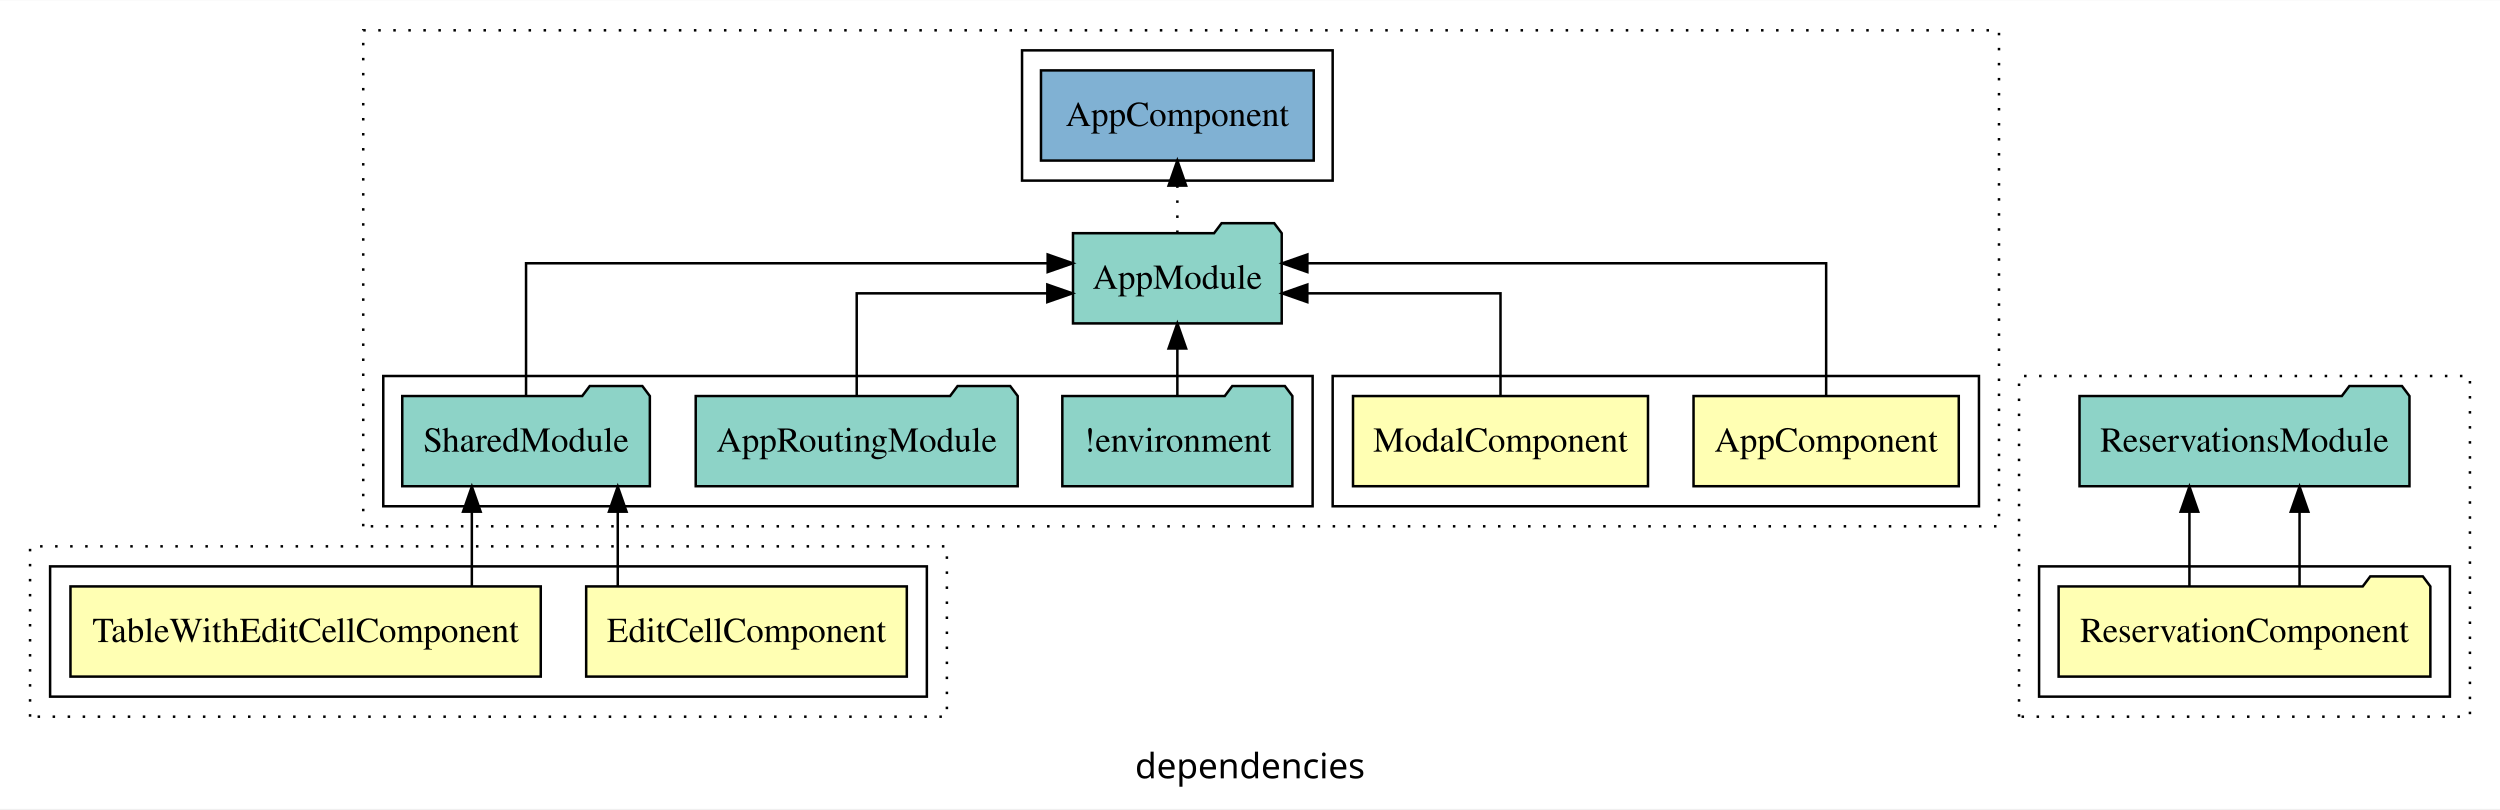
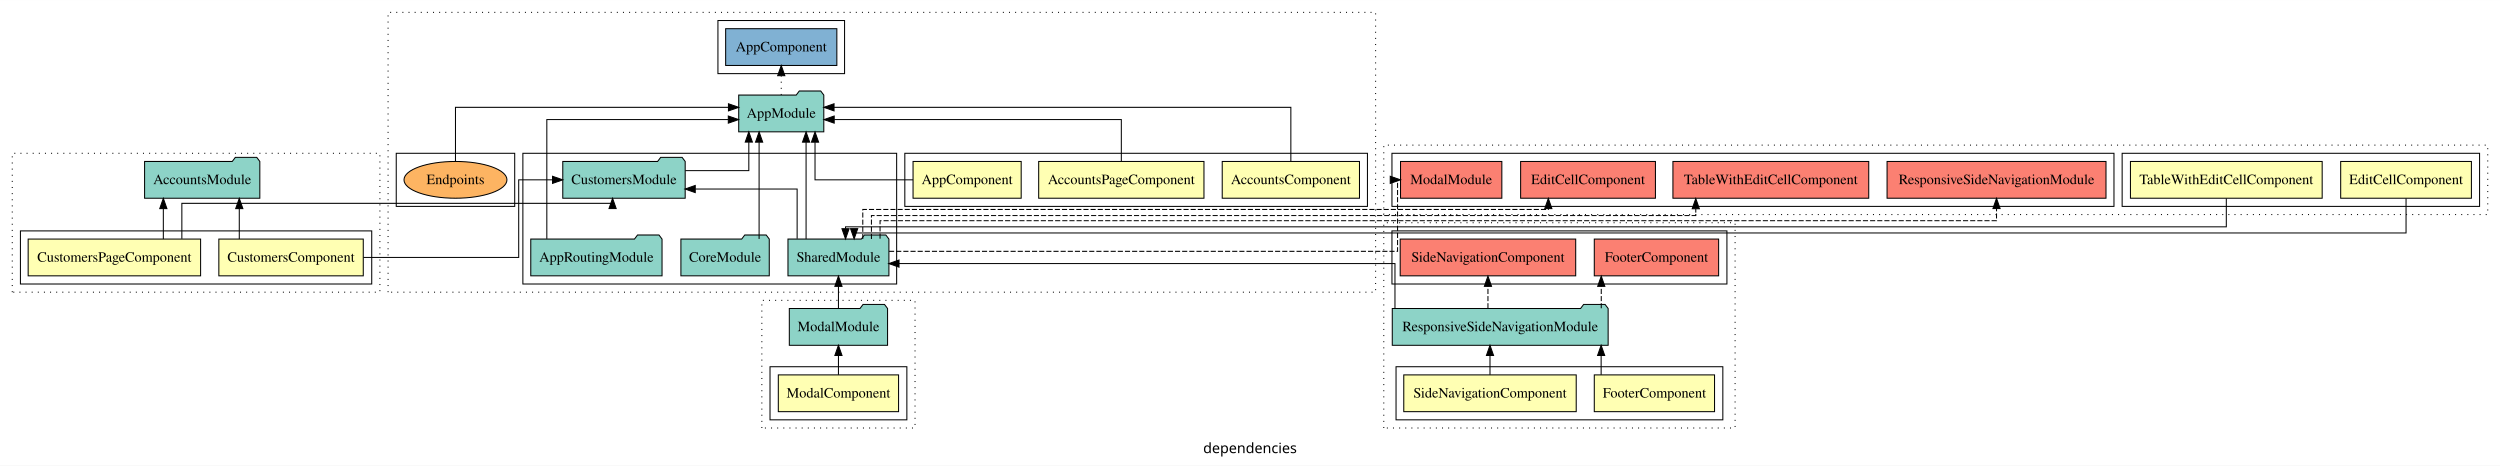
- <svg xmlns="http://www.w3.org/2000/svg" width="998pt" height="323pt" viewBox="0.00 0.00 998.00 322.80">
-   <g id="graph0" class="graph" transform="scale(1 1) rotate(0) translate(4 318.8)">
-     <polygon fill="white" stroke="transparent" points="-4,4 -4,-318.8 994,-318.8 994,4 -4,4" />
-     <text text-anchor="middle" x="495" y="-8.2" font-family="sans-serif" font-size="14.00">dependencies</text>
+ <svg xmlns="http://www.w3.org/2000/svg" width="2448pt" height="456pt" viewBox="0.00 0.00 2448.00 455.80">
+   <g id="graph0" class="graph" transform="scale(1 1) rotate(0) translate(4 451.8)">
+     <polygon fill="white" stroke="transparent" points="-4,4 -4,-451.8 2444,-451.8 2444,4 -4,4" />
+     <text text-anchor="middle" x="1220" y="-8.2" font-family="sans-serif" font-size="14.00">dependencies</text>
    <g id="clust1" class="cluster">
-       <polygon fill="none" stroke="black" stroke-dasharray="1,5" points="141,-108.8 141,-306.8 794,-306.8 794,-108.8 141,-108.8" />
+       <polygon fill="none" stroke="black" stroke-dasharray="1,5" points="8,-165.8 8,-301.8 368,-301.8 368,-165.8 8,-165.8" />
    </g>
    <g id="clust2" class="cluster">
-       <polygon fill="none" stroke="black" points="528,-116.8 528,-168.8 786,-168.8 786,-116.8 528,-116.8" />
-     </g>
-     <g id="clust5" class="cluster">
-       <polygon fill="none" stroke="black" points="149,-116.8 149,-168.8 520,-168.8 520,-116.8 149,-116.8" />
-     </g>
-     <g id="clust7" class="cluster">
-       <polygon fill="none" stroke="black" points="404,-246.8 404,-298.8 528,-298.8 528,-246.8 404,-246.8" />
-     </g>
-     <g id="clust21" class="cluster">
-       <polygon fill="none" stroke="black" stroke-dasharray="1,5" points="802,-32.8 802,-168.8 982,-168.8 982,-32.8 802,-32.8" />
+       <polygon fill="none" stroke="black" points="16,-173.8 16,-225.8 360,-225.8 360,-173.8 16,-173.8" />
+     </g>
+     <g id="clust15" class="cluster">
+       <polygon fill="none" stroke="black" stroke-dasharray="1,5" points="376,-165.8 376,-439.8 1343,-439.8 1343,-165.8 376,-165.8" />
+     </g>
+     <g id="clust16" class="cluster">
+       <polygon fill="none" stroke="black" points="882,-249.8 882,-301.8 1335,-301.8 1335,-249.8 882,-249.8" />
+     </g>
+     <g id="clust20" class="cluster">
+       <polygon fill="none" stroke="black" points="508,-173.8 508,-301.8 874,-301.8 874,-173.8 508,-173.8" />
    </g>
    <g id="clust22" class="cluster">
-       <polygon fill="none" stroke="black" points="810,-40.8 810,-92.8 974,-92.8 974,-40.8 810,-40.8" />
-     </g>
-     <g id="clust34" class="cluster">
-       <polygon fill="none" stroke="black" stroke-dasharray="1,5" points="8,-32.8 8,-100.8 374,-100.8 374,-32.8 8,-32.8" />
-     </g>
-     <g id="clust35" class="cluster">
-       <polygon fill="none" stroke="black" points="16,-40.8 16,-92.8 366,-92.8 366,-40.8 16,-40.8" />
+       <polygon fill="none" stroke="black" points="699,-379.8 699,-431.8 823,-431.8 823,-379.8 699,-379.8" />
+     </g>
+     <g id="clust23" class="cluster">
+       <polygon fill="none" stroke="black" points="384,-249.8 384,-301.8 500,-301.8 500,-249.8 384,-249.8" />
+     </g>
+     <g id="clust50" class="cluster">
+       <polygon fill="none" stroke="black" stroke-dasharray="1,5" points="742,-32.8 742,-157.8 892,-157.8 892,-32.8 742,-32.8" />
+     </g>
+     <g id="clust51" class="cluster">
+       <polygon fill="none" stroke="black" points="750,-40.8 750,-92.8 884,-92.8 884,-40.8 750,-40.8" />
+     </g>
+     <g id="clust57" class="cluster">
+       <polygon fill="none" stroke="black" stroke-dasharray="1,5" points="1351,-32.8 1351,-233.8 1695,-233.8 1695,-32.8 1351,-32.8" />
+     </g>
+     <g id="clust58" class="cluster">
+       <polygon fill="none" stroke="black" points="1363,-40.8 1363,-92.8 1683,-92.8 1683,-40.8 1363,-40.8" />
+     </g>
+     <g id="clust62" class="cluster">
+       <polygon fill="none" stroke="black" points="1359,-173.8 1359,-225.8 1687,-225.8 1687,-173.8 1359,-173.8" />
+     </g>
+     <g id="clust65" class="cluster">
+       <polygon fill="none" stroke="black" stroke-dasharray="1,5" points="1351,-241.8 1351,-309.8 2432,-309.8 2432,-241.8 1351,-241.8" />
+     </g>
+     <g id="clust66" class="cluster">
+       <polygon fill="none" stroke="black" points="2074,-249.8 2074,-301.8 2424,-301.8 2424,-249.8 2074,-249.8" />
+     </g>
+     <g id="clust70" class="cluster">
+       <polygon fill="none" stroke="black" points="1359,-249.8 1359,-301.8 2066,-301.8 2066,-249.8 1359,-249.8" />
    </g>
    <g id="node1" class="node">
-       <polygon fill="#ffffb3" stroke="black" points="777.94,-160.8 672.06,-160.8 672.06,-124.8 777.94,-124.8 777.94,-160.8" />
-       <text text-anchor="middle" x="725" y="-138.6" font-family="Times,serif" font-size="14.00">AppComponent</text>
+       <polygon fill="#ffffb3" stroke="black" points="351.71,-217.8 210.29,-217.8 210.29,-181.8 351.71,-181.8 351.71,-217.8" />
+       <text text-anchor="middle" x="281" y="-195.6" font-family="Times,serif" font-size="14.00">CustomersComponent</text>
    </g>
    <g id="node3" class="node">
-       <polygon fill="#8dd3c7" stroke="black" points="507.66,-225.8 504.66,-229.8 483.66,-229.8 480.66,-225.8 424.34,-225.8 424.34,-189.8 507.66,-189.8 507.66,-225.8" />
-       <text text-anchor="middle" x="466" y="-203.6" font-family="Times,serif" font-size="14.00">AppModule</text>
+       <polygon fill="#8dd3c7" stroke="black" points="250.42,-293.8 247.42,-297.8 226.42,-297.8 223.42,-293.8 137.58,-293.8 137.58,-257.8 250.42,-257.8 250.42,-293.8" />
+       <text text-anchor="middle" x="194" y="-271.6" font-family="Times,serif" font-size="14.00">AccountsModule</text>
    </g>
    <g id="edge1" class="edge">
-       <path fill="none" stroke="black" d="M725,-161.08C725,-182.12 725,-213.8 725,-213.8 725,-213.8 517.9,-213.8 517.9,-213.8" />
-       <polygon fill="black" stroke="black" points="517.9,-210.3 507.9,-213.8 517.9,-217.3 517.9,-210.3" />
+       <path fill="none" stroke="black" d="M230.3,-217.81C230.3,-217.81 230.3,-247.65 230.3,-247.65" />
+       <polygon fill="black" stroke="black" points="226.8,-247.65 230.3,-257.65 233.8,-247.65 226.8,-247.65" />
+     </g>
+     <g id="node10" class="node">
+       <polygon fill="#8dd3c7" stroke="black" points="666.93,-293.8 663.93,-297.8 642.93,-297.8 639.93,-293.8 547.07,-293.8 547.07,-257.8 666.93,-257.8 666.93,-293.8" />
+       <text text-anchor="middle" x="607" y="-271.6" font-family="Times,serif" font-size="14.00">CustomersModule</text>
+     </g>
+     <g id="edge12" class="edge">
+       <path fill="none" stroke="black" d="M351.84,-199.8C417.11,-199.8 503.91,-199.8 503.91,-199.8 503.91,-199.8 503.91,-275.8 503.91,-275.8 503.91,-275.8 537.03,-275.8 537.03,-275.8" />
+       <polygon fill="black" stroke="black" points="537.03,-279.3 547.03,-275.8 537.03,-272.3 537.03,-279.3" />
    </g>
    <g id="node2" class="node">
-       <polygon fill="#ffffb3" stroke="black" points="653.88,-160.8 536.12,-160.8 536.12,-124.8 653.88,-124.8 653.88,-160.8" />
-       <text text-anchor="middle" x="595" y="-138.6" font-family="Times,serif" font-size="14.00">ModalComponent</text>
+       <polygon fill="#ffffb3" stroke="black" points="192.43,-217.8 23.57,-217.8 23.57,-181.8 192.43,-181.8 192.43,-217.8" />
+       <text text-anchor="middle" x="108" y="-195.6" font-family="Times,serif" font-size="14.00">CustomersPageComponent</text>
    </g>
    <g id="edge2" class="edge">
-       <path fill="none" stroke="black" d="M595,-160.82C595,-178.17 595,-201.8 595,-201.8 595,-201.8 517.88,-201.8 517.88,-201.8" />
-       <polygon fill="black" stroke="black" points="517.88,-198.3 507.88,-201.8 517.88,-205.3 517.88,-198.3" />
+       <path fill="none" stroke="black" d="M155.93,-217.81C155.93,-217.81 155.93,-247.65 155.93,-247.65" />
+       <polygon fill="black" stroke="black" points="152.43,-247.65 155.93,-257.65 159.43,-247.65 152.43,-247.65" />
+     </g>
+     <g id="edge13" class="edge">
+       <path fill="none" stroke="black" d="M174.07,-218.04C174.07,-233.37 174.07,-252.8 174.07,-252.8 174.07,-252.8 595.84,-252.8 595.84,-252.8 595.84,-252.8 595.84,-253.29 595.84,-253.29" />
+       <polygon fill="black" stroke="black" points="592.34,-247.68 595.84,-257.68 599.34,-247.68 592.34,-247.68" />
+     </g>
+     <g id="node4" class="node">
+       <polygon fill="#ffffb3" stroke="black" points="1327.2,-293.8 1192.8,-293.8 1192.8,-257.8 1327.2,-257.8 1327.2,-293.8" />
+       <text text-anchor="middle" x="1260" y="-271.6" font-family="Times,serif" font-size="14.00">AccountsComponent</text>
    </g>
    <g id="node7" class="node">
-       <polygon fill="#80b1d3" stroke="black" points="520.44,-290.8 411.56,-290.8 411.56,-254.8 520.44,-254.8 520.44,-290.8" />
-       <text text-anchor="middle" x="466" y="-268.6" font-family="Times,serif" font-size="14.00">AppComponent </text>
+       <polygon fill="#8dd3c7" stroke="black" points="802.66,-358.8 799.66,-362.8 778.66,-362.8 775.66,-358.8 719.34,-358.8 719.34,-322.8 802.66,-322.8 802.66,-358.8" />
+       <text text-anchor="middle" x="761" y="-336.6" font-family="Times,serif" font-size="14.00">AppModule</text>
+     </g>
+     <g id="edge3" class="edge">
+       <path fill="none" stroke="black" d="M1260,-294.08C1260,-315.12 1260,-346.8 1260,-346.8 1260,-346.8 812.69,-346.8 812.69,-346.8" />
+       <polygon fill="black" stroke="black" points="812.69,-343.3 802.69,-346.8 812.69,-350.3 812.69,-343.3" />
+     </g>
+     <g id="node5" class="node">
+       <polygon fill="#ffffb3" stroke="black" points="1174.92,-293.8 1013.08,-293.8 1013.08,-257.8 1174.92,-257.8 1174.92,-293.8" />
+       <text text-anchor="middle" x="1094" y="-271.6" font-family="Times,serif" font-size="14.00">AccountsPageComponent</text>
+     </g>
+     <g id="edge4" class="edge">
+       <path fill="none" stroke="black" d="M1094,-293.82C1094,-311.17 1094,-334.8 1094,-334.8 1094,-334.8 812.84,-334.8 812.84,-334.8" />
+       <polygon fill="black" stroke="black" points="812.84,-331.3 802.84,-334.8 812.84,-338.3 812.84,-331.3" />
+     </g>
+     <g id="node6" class="node">
+       <polygon fill="#ffffb3" stroke="black" points="995.94,-293.8 890.06,-293.8 890.06,-257.8 995.94,-257.8 995.94,-293.8" />
+       <text text-anchor="middle" x="943" y="-271.6" font-family="Times,serif" font-size="14.00">AppComponent</text>
+     </g>
+     <g id="edge5" class="edge">
+       <path fill="none" stroke="black" d="M890.07,-275.8C847.27,-275.8 794.07,-275.8 794.07,-275.8 794.07,-275.8 794.07,-312.69 794.07,-312.69" />
+       <polygon fill="black" stroke="black" points="790.57,-312.69 794.07,-322.69 797.57,-312.69 790.57,-312.69" />
+     </g>
+     <g id="node12" class="node">
+       <polygon fill="#80b1d3" stroke="black" points="815.44,-423.8 706.56,-423.8 706.56,-387.8 815.44,-387.8 815.44,-423.8" />
+       <text text-anchor="middle" x="761" y="-401.6" font-family="Times,serif" font-size="14.00">AppComponent </text>
+     </g>
+     <g id="edge10" class="edge">
+       <path fill="none" stroke="black" stroke-dasharray="1,5" d="M761,-358.91C761,-358.91 761,-377.79 761,-377.79" />
+       <polygon fill="black" stroke="black" points="757.5,-377.79 761,-387.79 764.5,-377.79 757.5,-377.79" />
+     </g>
+     <g id="node8" class="node">
+       <polygon fill="#8dd3c7" stroke="black" points="644.27,-217.8 641.27,-221.8 620.27,-221.8 617.27,-217.8 515.73,-217.8 515.73,-181.8 644.27,-181.8 644.27,-217.8" />
+       <text text-anchor="middle" x="580" y="-195.6" font-family="Times,serif" font-size="14.00">AppRoutingModule</text>
    </g>
    <g id="edge6" class="edge">
-       <path fill="none" stroke="black" stroke-dasharray="1,5" d="M466,-225.91C466,-225.91 466,-244.79 466,-244.79" />
-       <polygon fill="black" stroke="black" points="462.5,-244.79 466,-254.79 469.5,-244.79 462.5,-244.79" />
-     </g>
-     <g id="node4" class="node">
-       <polygon fill="#8dd3c7" stroke="black" points="511.92,-160.8 508.92,-164.8 487.92,-164.8 484.92,-160.8 420.08,-160.8 420.08,-124.8 511.92,-124.8 511.92,-160.8" />
-       <text text-anchor="middle" x="466" y="-138.6" font-family="Times,serif" font-size="14.00">!environment</text>
-     </g>
-     <g id="edge3" class="edge">
-       <path fill="none" stroke="black" d="M466,-160.91C466,-160.91 466,-179.79 466,-179.79" />
-       <polygon fill="black" stroke="black" points="462.5,-179.79 466,-189.79 469.5,-179.79 462.5,-179.79" />
-     </g>
-     <g id="node5" class="node">
-       <polygon fill="#8dd3c7" stroke="black" points="402.27,-160.8 399.27,-164.8 378.27,-164.8 375.27,-160.8 273.73,-160.8 273.73,-124.8 402.27,-124.8 402.27,-160.8" />
-       <text text-anchor="middle" x="338" y="-138.6" font-family="Times,serif" font-size="14.00">AppRoutingModule</text>
-     </g>
-     <g id="edge4" class="edge">
-       <path fill="none" stroke="black" d="M338,-160.82C338,-178.17 338,-201.8 338,-201.8 338,-201.8 414.09,-201.8 414.09,-201.8" />
-       <polygon fill="black" stroke="black" points="414.09,-205.3 424.09,-201.8 414.09,-198.3 414.09,-205.3" />
-     </g>
-     <g id="node6" class="node">
-       <polygon fill="#8dd3c7" stroke="black" points="255.42,-160.8 252.42,-164.8 231.42,-164.8 228.42,-160.8 156.58,-160.8 156.58,-124.8 255.42,-124.8 255.42,-160.8" />
-       <text text-anchor="middle" x="206" y="-138.6" font-family="Times,serif" font-size="14.00">SharedModule</text>
-     </g>
-     <g id="edge5" class="edge">
-       <path fill="none" stroke="black" d="M206,-161.08C206,-182.12 206,-213.8 206,-213.8 206,-213.8 414.23,-213.8 414.23,-213.8" />
-       <polygon fill="black" stroke="black" points="414.23,-217.3 424.23,-213.8 414.23,-210.3 414.23,-217.3" />
-     </g>
-     <g id="node8" class="node">
-       <polygon fill="#ffffb3" stroke="black" points="966.2,-84.8 963.2,-88.8 942.2,-88.8 939.2,-84.8 817.8,-84.8 817.8,-48.8 966.2,-48.8 966.2,-84.8" />
-       <text text-anchor="middle" x="892" y="-62.6" font-family="Times,serif" font-size="14.00">ReservationComponent</text>
+       <path fill="none" stroke="black" d="M531.45,-218.01C531.45,-254.86 531.45,-334.8 531.45,-334.8 531.45,-334.8 709.16,-334.8 709.16,-334.8" />
+       <polygon fill="black" stroke="black" points="709.16,-338.3 719.16,-334.8 709.16,-331.3 709.16,-338.3" />
    </g>
    <g id="node9" class="node">
-       <polygon fill="#8dd3c7" stroke="black" points="957.86,-160.8 954.86,-164.8 933.86,-164.8 930.86,-160.8 826.14,-160.8 826.14,-124.8 957.86,-124.8 957.86,-160.8" />
-       <text text-anchor="middle" x="892" y="-138.6" font-family="Times,serif" font-size="14.00">ReservationsModule</text>
+       <polygon fill="#8dd3c7" stroke="black" points="749.26,-217.8 746.26,-221.8 725.26,-221.8 722.26,-217.8 662.74,-217.8 662.74,-181.8 749.26,-181.8 749.26,-217.8" />
+       <text text-anchor="middle" x="706" y="-195.6" font-family="Times,serif" font-size="14.00">CoreModule</text>
    </g>
    <g id="edge7" class="edge">
-       <path fill="none" stroke="black" d="M913.98,-84.81C913.98,-84.81 913.98,-114.65 913.98,-114.65" />
-       <polygon fill="black" stroke="black" points="910.48,-114.65 913.98,-124.65 917.48,-114.65 910.48,-114.65" />
+       <path fill="none" stroke="black" d="M739.31,-217.94C739.31,-217.94 739.31,-312.73 739.31,-312.73" />
+       <polygon fill="black" stroke="black" points="735.81,-312.72 739.31,-322.73 742.81,-312.73 735.81,-312.72" />
    </g>
    <g id="edge8" class="edge">
-       <path fill="none" stroke="black" d="M870.02,-84.81C870.02,-84.81 870.02,-114.65 870.02,-114.65" />
-       <polygon fill="black" stroke="black" points="866.52,-114.65 870.02,-124.65 873.52,-114.65 866.52,-114.65" />
-     </g>
-     <g id="node10" class="node">
-       <polygon fill="#ffffb3" stroke="black" points="358,-84.8 230,-84.8 230,-48.8 358,-48.8 358,-84.8" />
-       <text text-anchor="middle" x="294" y="-62.6" font-family="Times,serif" font-size="14.00">EditCellComponent</text>
+       <path fill="none" stroke="black" d="M667.05,-284.8C697.96,-284.8 729.24,-284.8 729.24,-284.8 729.24,-284.8 729.24,-312.77 729.24,-312.77" />
+       <polygon fill="black" stroke="black" points="725.74,-312.77 729.24,-322.77 732.74,-312.77 725.74,-312.77" />
+     </g>
+     <g id="node11" class="node">
+       <polygon fill="#8dd3c7" stroke="black" points="866.42,-217.8 863.42,-221.8 842.42,-221.8 839.42,-217.8 767.58,-217.8 767.58,-181.8 866.42,-181.8 866.42,-217.8" />
+       <text text-anchor="middle" x="817" y="-195.6" font-family="Times,serif" font-size="14.00">SharedModule</text>
    </g>
    <g id="edge9" class="edge">
-       <path fill="none" stroke="black" d="M242.61,-84.81C242.61,-84.81 242.61,-114.65 242.61,-114.65" />
-       <polygon fill="black" stroke="black" points="239.11,-114.65 242.61,-124.65 246.11,-114.65 239.11,-114.65" />
-     </g>
-     <g id="node11" class="node">
-       <polygon fill="#ffffb3" stroke="black" points="211.87,-84.8 24.13,-84.8 24.13,-48.8 211.87,-48.8 211.87,-84.8" />
-       <text text-anchor="middle" x="118" y="-62.6" font-family="Times,serif" font-size="14.00">TableWithEditCellComponent</text>
-     </g>
-     <g id="edge10" class="edge">
-       <path fill="none" stroke="black" d="M184.36,-84.81C184.36,-84.81 184.36,-114.65 184.36,-114.65" />
-       <polygon fill="black" stroke="black" points="180.86,-114.65 184.36,-124.65 187.86,-114.65 180.86,-114.65" />
+       <path fill="none" stroke="black" d="M785.31,-217.94C785.31,-217.94 785.31,-312.73 785.31,-312.73" />
+       <polygon fill="black" stroke="black" points="781.81,-312.72 785.31,-322.73 788.81,-312.73 781.81,-312.72" />
+     </g>
+     <g id="edge14" class="edge">
+       <path fill="none" stroke="black" d="M776.55,-218.11C776.55,-237.95 776.55,-266.8 776.55,-266.8 776.55,-266.8 676.78,-266.8 676.78,-266.8" />
+       <polygon fill="black" stroke="black" points="676.78,-263.3 666.78,-266.8 676.78,-270.3 676.78,-263.3" />
+     </g>
+     <g id="node23" class="node">
+       <polygon fill="#fb8072" stroke="black" points="1617,-293.8 1485,-293.8 1485,-257.8 1617,-257.8 1617,-293.8" />
+       <text text-anchor="middle" x="1551" y="-271.6" font-family="Times,serif" font-size="14.00">EditCellComponent </text>
+     </g>
+     <g id="edge24" class="edge">
+       <path fill="none" stroke="black" stroke-dasharray="5,2" d="M840.84,-217.84C840.84,-231.09 840.84,-246.8 840.84,-246.8 840.84,-246.8 1512.11,-246.8 1512.11,-246.8 1512.11,-246.8 1512.11,-247.88 1512.11,-247.88" />
+       <polygon fill="black" stroke="black" points="1508.61,-247.6 1512.11,-257.6 1515.61,-247.6 1508.61,-247.6" />
+     </g>
+     <g id="node24" class="node">
+       <polygon fill="#fb8072" stroke="black" points="1466.6,-293.8 1367.4,-293.8 1367.4,-257.8 1466.6,-257.8 1466.6,-293.8" />
+       <text text-anchor="middle" x="1417" y="-271.6" font-family="Times,serif" font-size="14.00">ModalModule </text>
+     </g>
+     <g id="edge25" class="edge">
+       <path fill="none" stroke="black" stroke-dasharray="5,2" d="M866.55,-205.8C1001.32,-205.8 1364.49,-205.8 1364.49,-205.8 1364.49,-205.8 1364.49,-275.8 1364.49,-275.8 1364.49,-275.8 1364.77,-275.8 1364.77,-275.8" />
+       <polygon fill="black" stroke="black" points="1357.32,-279.3 1367.32,-275.8 1357.32,-272.3 1357.32,-279.3" />
+     </g>
+     <g id="node25" class="node">
+       <polygon fill="#fb8072" stroke="black" points="2058.19,-293.8 1843.81,-293.8 1843.81,-257.8 2058.19,-257.8 2058.19,-293.8" />
+       <text text-anchor="middle" x="1951" y="-271.6" font-family="Times,serif" font-size="14.00">ResponsiveSideNavigationModule </text>
+     </g>
+     <g id="edge26" class="edge">
+       <path fill="none" stroke="black" stroke-dasharray="5,2" d="M857.75,-218.22C857.75,-227.08 857.75,-235.8 857.75,-235.8 857.75,-235.8 1951,-235.8 1951,-235.8 1951,-235.8 1951,-247.67 1951,-247.67" />
+       <polygon fill="black" stroke="black" points="1947.5,-247.67 1951,-257.67 1954.5,-247.67 1947.5,-247.67" />
+     </g>
+     <g id="node26" class="node">
+       <polygon fill="#fb8072" stroke="black" points="1825.87,-293.8 1634.13,-293.8 1634.13,-257.8 1825.87,-257.8 1825.87,-293.8" />
+       <text text-anchor="middle" x="1730" y="-271.6" font-family="Times,serif" font-size="14.00">TableWithEditCellComponent </text>
+     </g>
+     <g id="edge27" class="edge">
+       <path fill="none" stroke="black" stroke-dasharray="5,2" d="M849.3,-217.9C849.3,-228.89 849.3,-240.8 849.3,-240.8 849.3,-240.8 1656.5,-240.8 1656.5,-240.8 1656.5,-240.8 1656.5,-247.48 1656.5,-247.48" />
+       <polygon fill="black" stroke="black" points="1653,-247.48 1656.5,-257.48 1660,-247.48 1653,-247.48" />
+     </g>
+     <g id="node13" class="node">
+       <ellipse fill="#fdb462" stroke="black" cx="442" cy="-275.8" rx="50.4" ry="18" />
+       <text text-anchor="middle" x="442" y="-271.6" font-family="Times,serif" font-size="14.00">Endpoints</text>
+     </g>
+     <g id="edge11" class="edge">
+       <path fill="none" stroke="black" d="M442,-294.08C442,-315.12 442,-346.8 442,-346.8 442,-346.8 709.3,-346.8 709.3,-346.8" />
+       <polygon fill="black" stroke="black" points="709.3,-350.3 719.3,-346.8 709.3,-343.3 709.3,-350.3" />
+     </g>
+     <g id="node14" class="node">
+       <polygon fill="#ffffb3" stroke="black" points="875.88,-84.8 758.12,-84.8 758.12,-48.8 875.88,-48.8 875.88,-84.8" />
+       <text text-anchor="middle" x="817" y="-62.6" font-family="Times,serif" font-size="14.00">ModalComponent</text>
+     </g>
+     <g id="node15" class="node">
+       <polygon fill="#8dd3c7" stroke="black" points="865.1,-149.8 862.1,-153.8 841.1,-153.8 838.1,-149.8 768.9,-149.8 768.9,-113.8 865.1,-113.8 865.1,-149.8" />
+       <text text-anchor="middle" x="817" y="-127.6" font-family="Times,serif" font-size="14.00">ModalModule</text>
+     </g>
+     <g id="edge15" class="edge">
+       <path fill="none" stroke="black" d="M817,-84.91C817,-84.91 817,-103.79 817,-103.79" />
+       <polygon fill="black" stroke="black" points="813.5,-103.79 817,-113.79 820.5,-103.79 813.5,-103.79" />
+     </g>
+     <g id="edge22" class="edge">
+       <path fill="none" stroke="black" d="M817,-150.02C817,-150.02 817,-171.53 817,-171.53" />
+       <polygon fill="black" stroke="black" points="813.5,-171.53 817,-181.53 820.5,-171.53 813.5,-171.53" />
+     </g>
+     <g id="node16" class="node">
+       <polygon fill="#ffffb3" stroke="black" points="1674.88,-84.8 1557.12,-84.8 1557.12,-48.8 1674.88,-48.8 1674.88,-84.8" />
+       <text text-anchor="middle" x="1616" y="-62.6" font-family="Times,serif" font-size="14.00">FooterComponent</text>
+     </g>
+     <g id="node18" class="node">
+       <polygon fill="#8dd3c7" stroke="black" points="1570.69,-149.8 1567.69,-153.8 1546.69,-153.8 1543.69,-149.8 1359.31,-149.8 1359.31,-113.8 1570.69,-113.8 1570.69,-149.8" />
+       <text text-anchor="middle" x="1465" y="-127.6" font-family="Times,serif" font-size="14.00">ResponsiveSideNavigationModule</text>
+     </g>
+     <g id="edge16" class="edge">
+       <path fill="none" stroke="black" d="M1563.83,-84.91C1563.83,-84.91 1563.83,-103.79 1563.83,-103.79" />
+       <polygon fill="black" stroke="black" points="1560.33,-103.79 1563.83,-113.79 1567.33,-103.79 1560.33,-103.79" />
+     </g>
+     <g id="node17" class="node">
+       <polygon fill="#ffffb3" stroke="black" points="1539.43,-84.8 1370.57,-84.8 1370.57,-48.8 1539.43,-48.8 1539.43,-84.8" />
+       <text text-anchor="middle" x="1455" y="-62.6" font-family="Times,serif" font-size="14.00">SideNavigationComponent</text>
+     </g>
+     <g id="edge17" class="edge">
+       <path fill="none" stroke="black" d="M1455,-84.91C1455,-84.91 1455,-103.79 1455,-103.79" />
+       <polygon fill="black" stroke="black" points="1451.5,-103.79 1455,-113.79 1458.5,-103.79 1451.5,-103.79" />
+     </g>
+     <g id="edge23" class="edge">
+       <path fill="none" stroke="black" d="M1361.95,-150.07C1361.95,-168.36 1361.95,-193.8 1361.95,-193.8 1361.95,-193.8 876.32,-193.8 876.32,-193.8" />
+       <polygon fill="black" stroke="black" points="876.32,-190.3 866.32,-193.8 876.32,-197.3 876.32,-190.3" />
+     </g>
+     <g id="node19" class="node">
+       <polygon fill="#fb8072" stroke="black" points="1678.88,-217.8 1557.12,-217.8 1557.12,-181.8 1678.88,-181.8 1678.88,-217.8" />
+       <text text-anchor="middle" x="1618" y="-195.6" font-family="Times,serif" font-size="14.00">FooterComponent </text>
+     </g>
+     <g id="edge18" class="edge">
+       <path fill="none" stroke="black" stroke-dasharray="5,2" d="M1563.95,-150.02C1563.95,-150.02 1563.95,-171.53 1563.95,-171.53" />
+       <polygon fill="black" stroke="black" points="1560.45,-171.53 1563.95,-181.53 1567.45,-171.53 1560.45,-171.53" />
+     </g>
+     <g id="node20" class="node">
+       <polygon fill="#fb8072" stroke="black" points="1538.93,-217.8 1367.07,-217.8 1367.07,-181.8 1538.93,-181.8 1538.93,-217.8" />
+       <text text-anchor="middle" x="1453" y="-195.6" font-family="Times,serif" font-size="14.00">SideNavigationComponent </text>
+     </g>
+     <g id="edge19" class="edge">
+       <path fill="none" stroke="black" stroke-dasharray="5,2" d="M1453,-150.02C1453,-150.02 1453,-171.53 1453,-171.53" />
+       <polygon fill="black" stroke="black" points="1449.5,-171.53 1453,-181.53 1456.5,-171.53 1449.5,-171.53" />
+     </g>
+     <g id="node21" class="node">
+       <polygon fill="#ffffb3" stroke="black" points="2416,-293.8 2288,-293.8 2288,-257.8 2416,-257.8 2416,-293.8" />
+       <text text-anchor="middle" x="2352" y="-271.6" font-family="Times,serif" font-size="14.00">EditCellComponent</text>
+     </g>
+     <g id="edge20" class="edge">
+       <path fill="none" stroke="black" d="M2352,-257.61C2352,-242.62 2352,-223.8 2352,-223.8 2352,-223.8 832.38,-223.8 832.38,-223.8 832.38,-223.8 832.38,-223.22 832.38,-223.22" />
+       <polygon fill="black" stroke="black" points="835.88,-227.99 832.38,-217.99 828.88,-227.99 835.88,-227.99" />
+     </g>
+     <g id="node22" class="node">
+       <polygon fill="#ffffb3" stroke="black" points="2269.87,-293.8 2082.13,-293.8 2082.13,-257.8 2269.87,-257.8 2269.87,-293.8" />
+       <text text-anchor="middle" x="2176" y="-271.6" font-family="Times,serif" font-size="14.00">TableWithEditCellComponent</text>
+     </g>
+     <g id="edge21" class="edge">
+       <path fill="none" stroke="black" d="M2176,-257.62C2176,-244.76 2176,-229.8 2176,-229.8 2176,-229.8 823.93,-229.8 823.93,-229.8 823.93,-229.8 823.93,-227.94 823.93,-227.94" />
+       <polygon fill="black" stroke="black" points="827.43,-227.94 823.93,-217.94 820.43,-227.94 827.43,-227.94" />
    </g>
  </g>
</svg>
